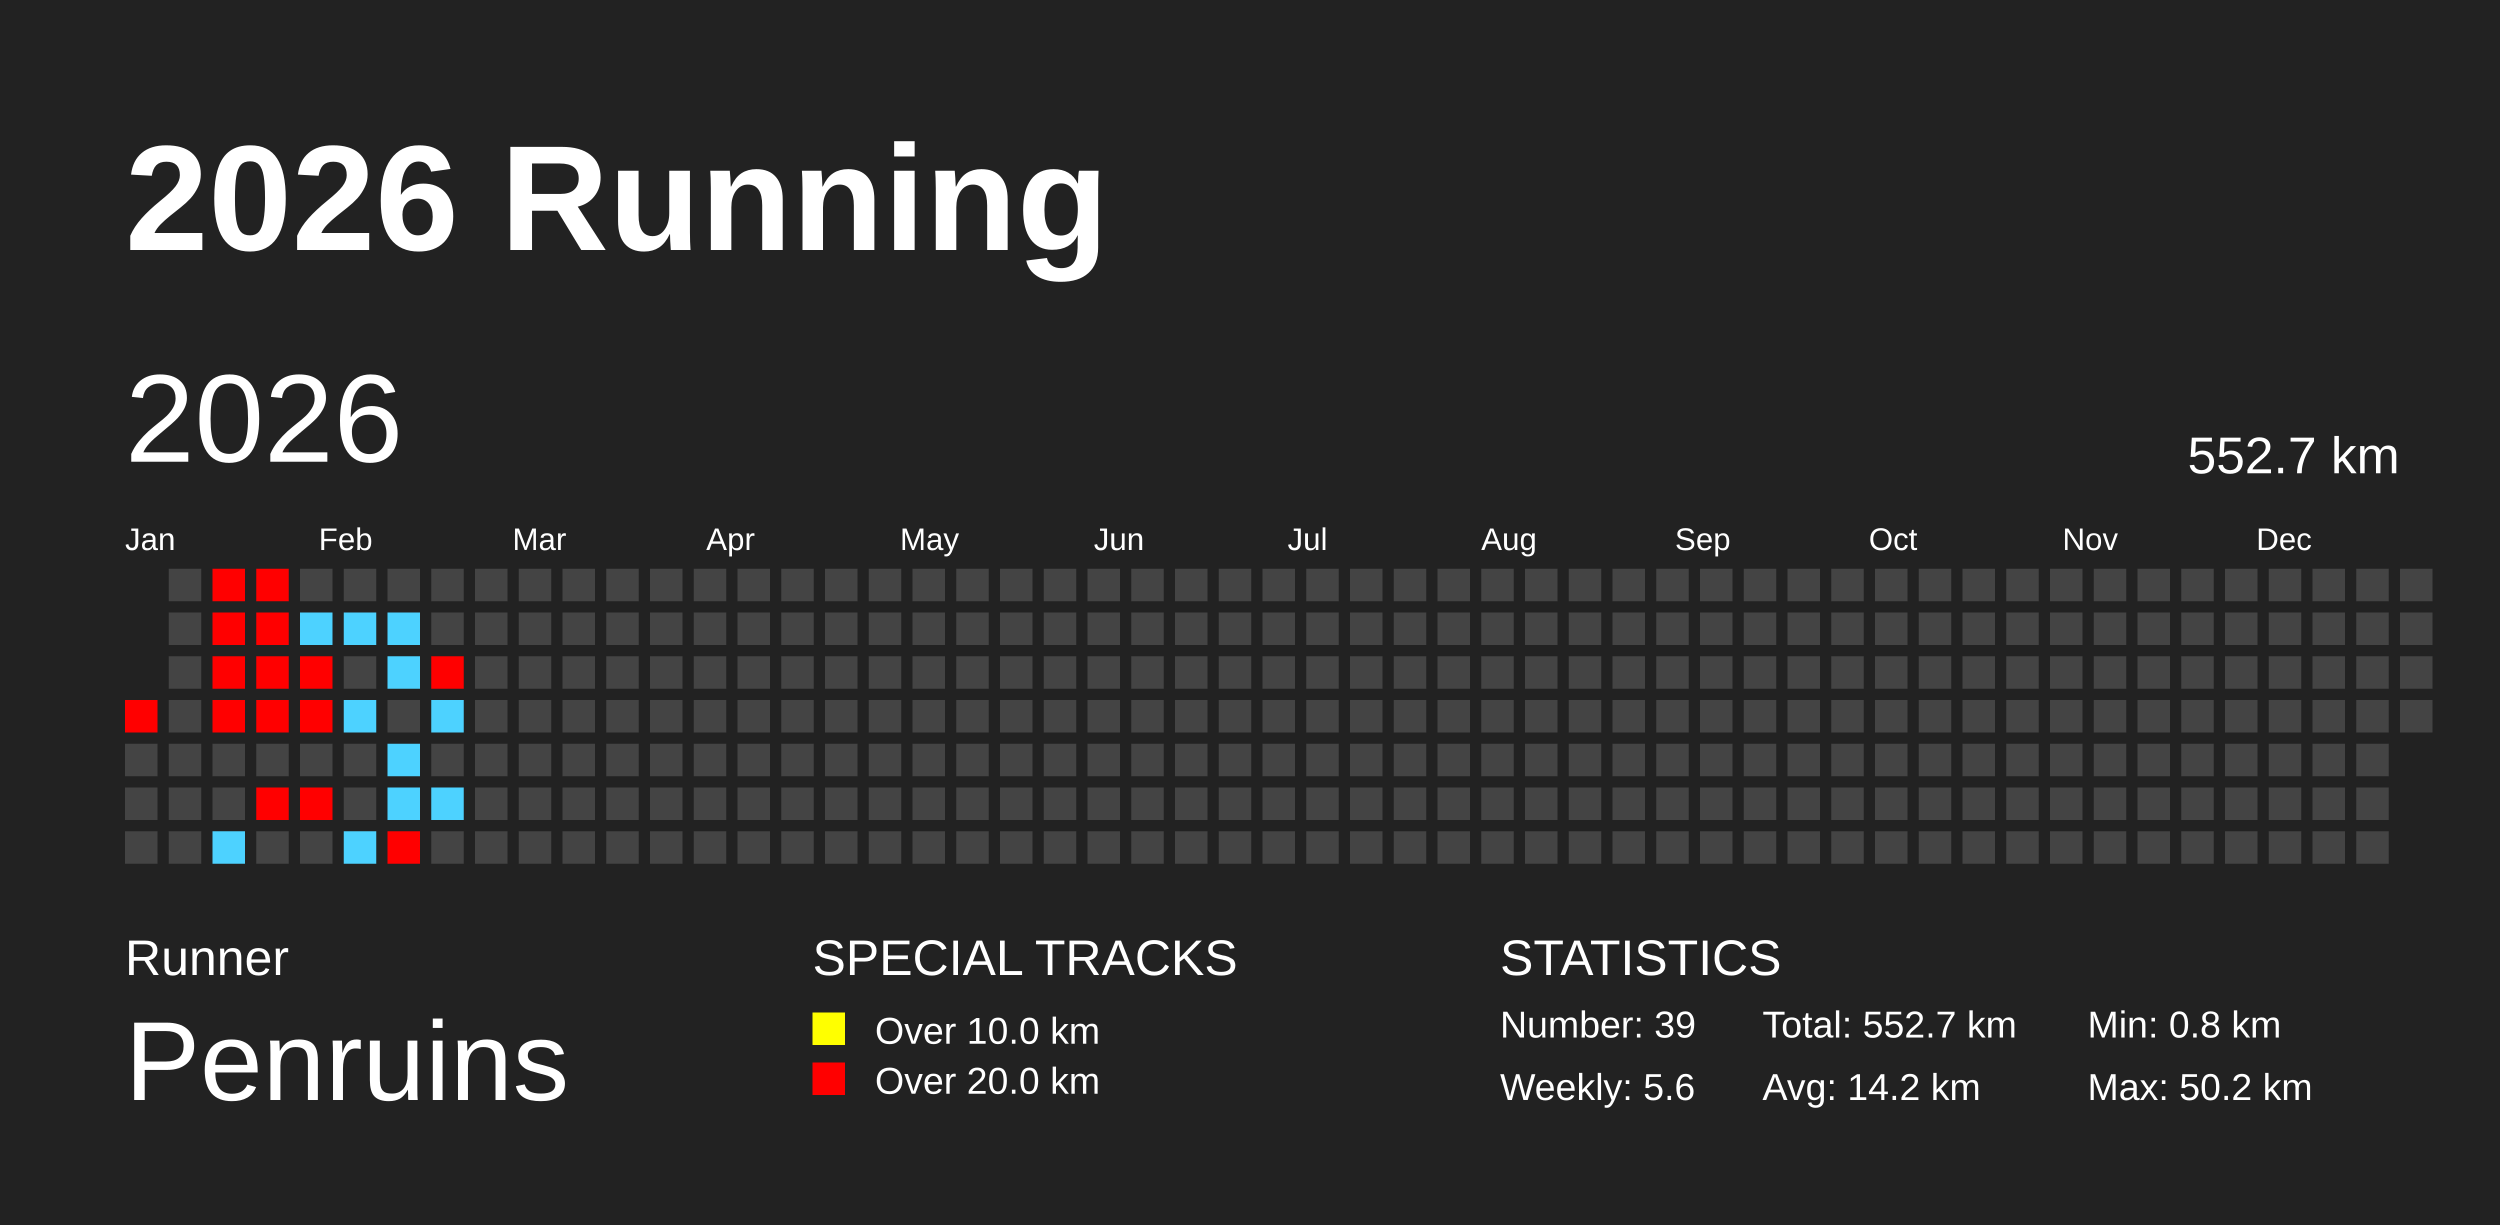
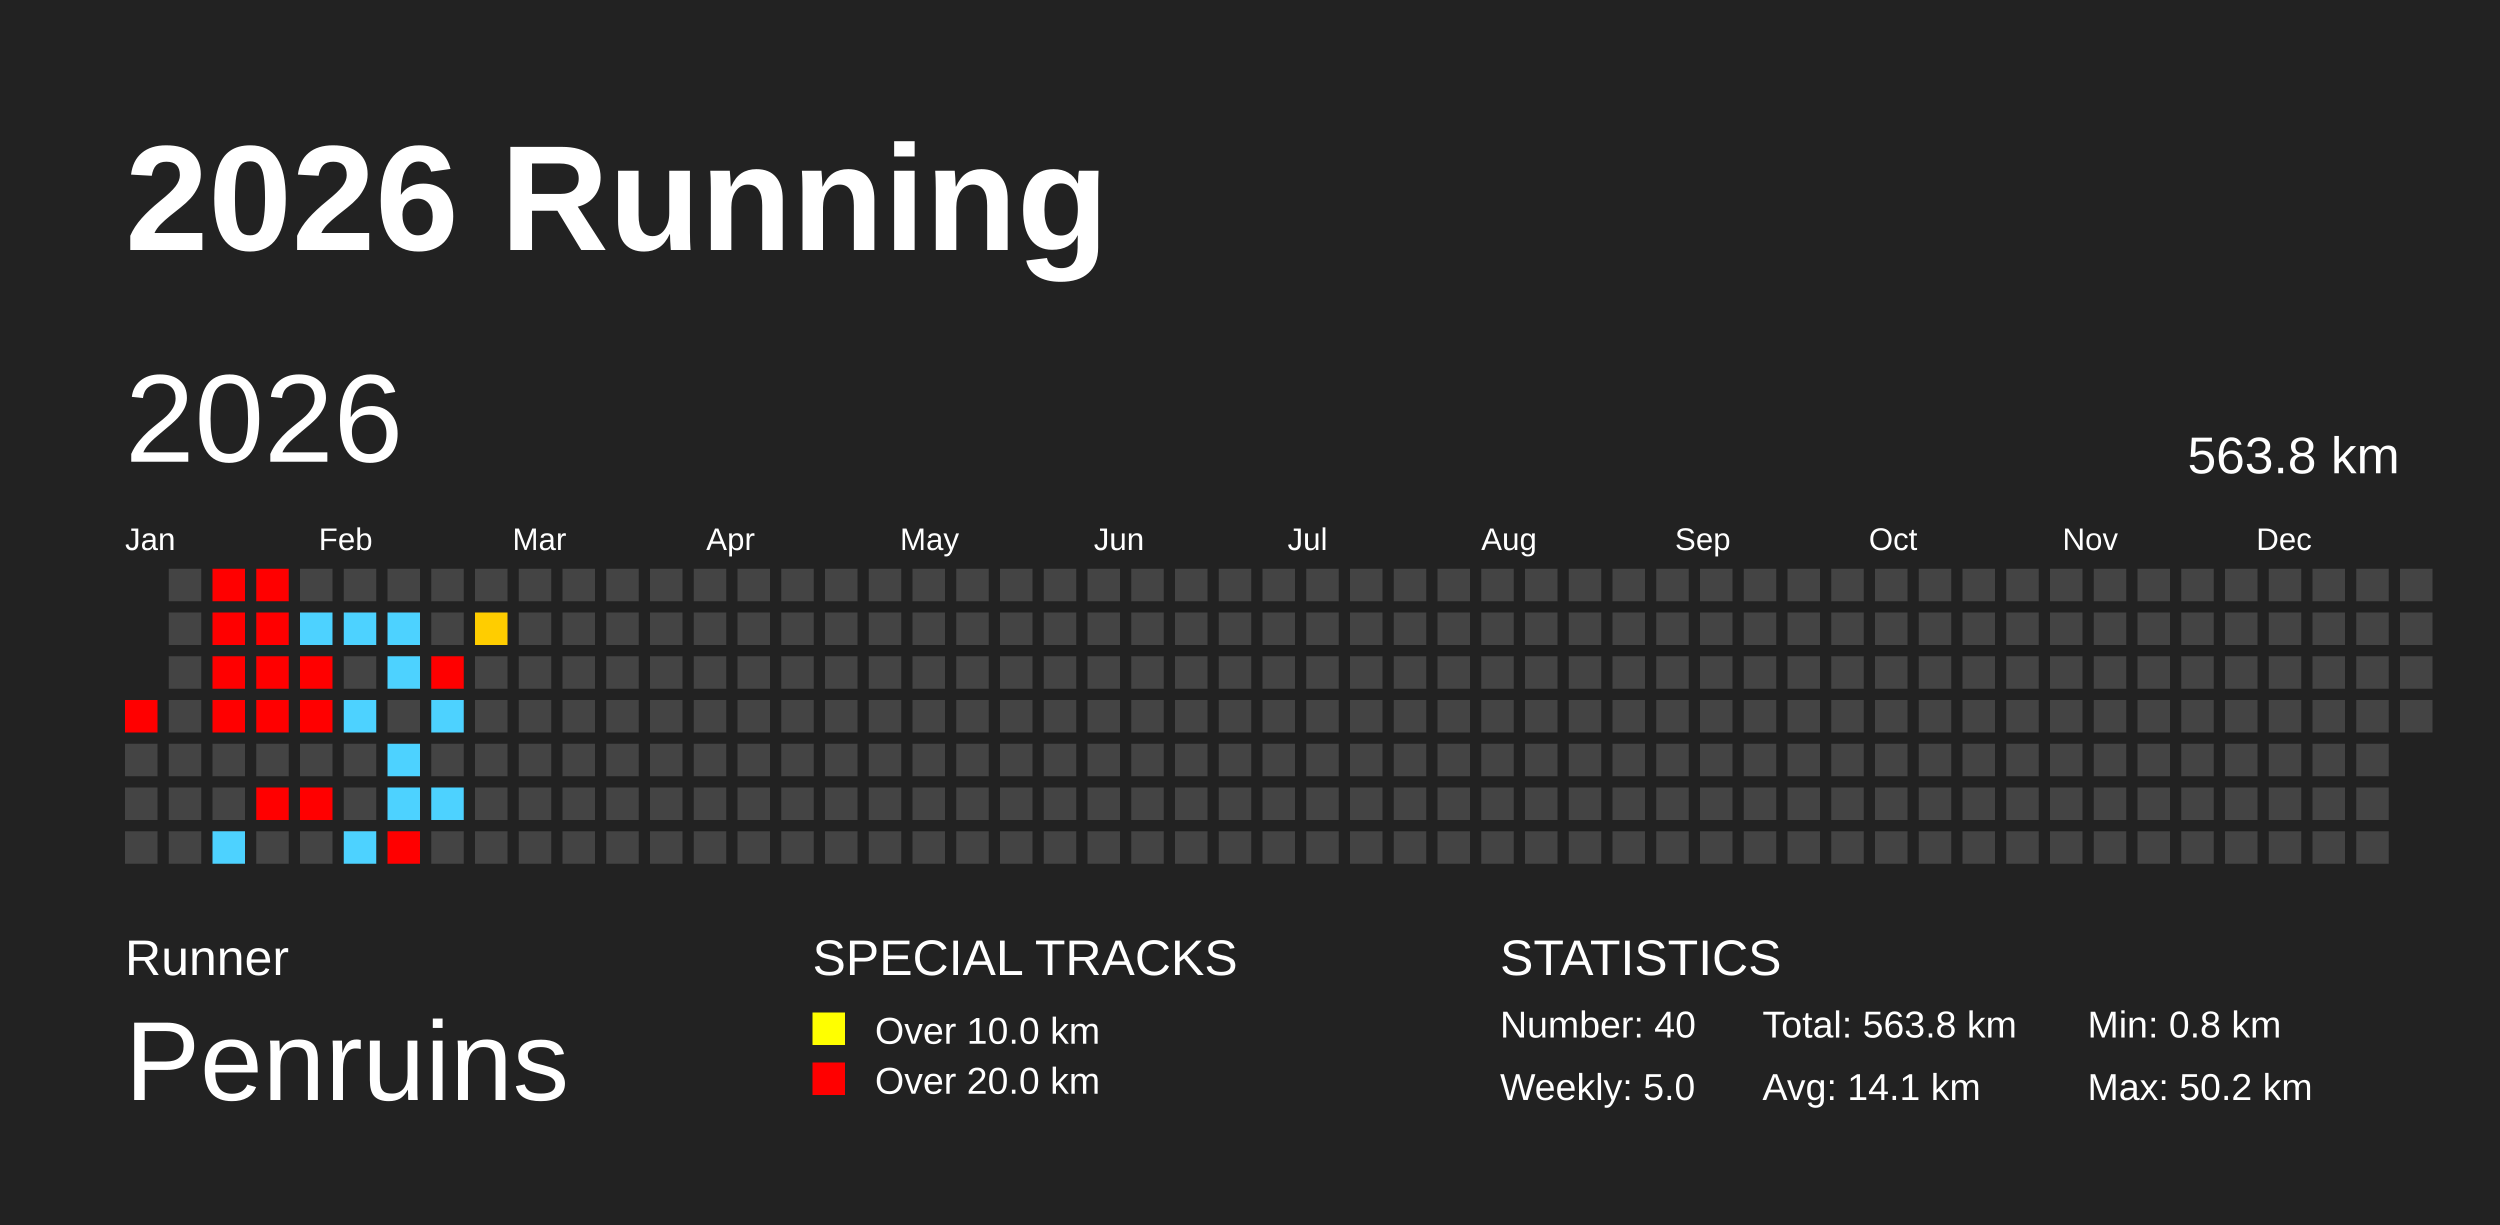
<svg xmlns="http://www.w3.org/2000/svg" baseProfile="full" height="98mm" version="1.1" viewBox="0,0,200,98" width="200mm">
  <defs />
  <rect fill="#222222" height="98" width="200" x="0" y="0" />
  <text fill="#FFFFFF" style="font-size:12px; font-family:Arial; font-weight:bold;" x="10" y="20">2026 Running</text>
  <text fill="#FFFFFF" style="font-size:4px; font-family:Arial" x="10" y="78">Runner</text>
  <text fill="#FFFFFF" style="font-size:9px; font-family:Arial" x="10" y="88">Penruins</text>
  <text fill="#FFFFFF" style="font-size:4px; font-family:Arial" x="65" y="78">SPECIAL TRACKS</text>
  <rect fill="yellow" height="2.6" width="2.6" x="65" y="81" />
  <text fill="#FFFFFF" style="font-size:3px; font-family:Arial" x="70" y="83.5">Over 10.0 km</text>
  <rect fill="red" height="2.6" width="2.6" x="65" y="85" />
  <text fill="#FFFFFF" style="font-size:3px; font-family:Arial" x="70" y="87.5">Over 20.0 km</text>
  <text fill="#FFFFFF" style="font-size:4px; font-family:Arial" x="120" y="78">STATISTICS</text>
-   <text fill="#FFFFFF" style="font-size:3px; font-family:Arial" x="120" y="83">Number: 39</text>
-   <text fill="#FFFFFF" style="font-size:3px; font-family:Arial" x="120" y="88">Weekly: 5.6</text>
-   <text fill="#FFFFFF" style="font-size:3px; font-family:Arial" x="141" y="83">Total: 552.7 km</text>
-   <text fill="#FFFFFF" style="font-size:3px; font-family:Arial" x="141" y="88">Avg: 14.2 km</text>
+   <text fill="#FFFFFF" style="font-size:3px; font-family:Arial" x="120" y="83">Number: 40</text>
+   <text fill="#FFFFFF" style="font-size:3px; font-family:Arial" x="120" y="88">Weekly: 5.0</text>
+   <text fill="#FFFFFF" style="font-size:3px; font-family:Arial" x="141" y="83">Total: 563.8 km</text>
+   <text fill="#FFFFFF" style="font-size:3px; font-family:Arial" x="141" y="88">Avg: 14.1 km</text>
  <text fill="#FFFFFF" style="font-size:3px; font-family:Arial" x="167" y="83">Min: 0.8 km</text>
  <text fill="#FFFFFF" style="font-size:3px; font-family:Arial" x="167" y="88">Max: 50.2 km</text>
  <text dominant-baseline="hanging" fill="#FFFFFF" style="font-size:10.0px; font-family:Arial;" x="10" y="30">2026</text>
-   <text dominant-baseline="hanging" fill="#FFFFFF" style="font-size:4.125px; font-family:Arial;" x="175" y="35">552.7 km</text>
+   <text dominant-baseline="hanging" fill="#FFFFFF" style="font-size:4.125px; font-family:Arial;" x="175" y="35">563.8 km</text>
  <text fill="#FFFFFF" style="font-size:2.5px; font-family:Arial" x="10.0" y="44">Jan</text>
  <text fill="#FFFFFF" style="font-size:2.5px; font-family:Arial" x="25.5" y="44">Feb</text>
  <text fill="#FFFFFF" style="font-size:2.5px; font-family:Arial" x="41.0" y="44">Mar</text>
  <text fill="#FFFFFF" style="font-size:2.5px; font-family:Arial" x="56.5" y="44">Apr</text>
  <text fill="#FFFFFF" style="font-size:2.5px; font-family:Arial" x="72.0" y="44">May</text>
  <text fill="#FFFFFF" style="font-size:2.5px; font-family:Arial" x="87.5" y="44">Jun</text>
  <text fill="#FFFFFF" style="font-size:2.5px; font-family:Arial" x="103.0" y="44">Jul</text>
  <text fill="#FFFFFF" style="font-size:2.5px; font-family:Arial" x="118.5" y="44">Aug</text>
  <text fill="#FFFFFF" style="font-size:2.5px; font-family:Arial" x="134.0" y="44">Sep</text>
  <text fill="#FFFFFF" style="font-size:2.5px; font-family:Arial" x="149.5" y="44">Oct</text>
  <text fill="#FFFFFF" style="font-size:2.5px; font-family:Arial" x="165.0" y="44">Nov</text>
  <text fill="#FFFFFF" style="font-size:2.5px; font-family:Arial" x="180.5" y="44">Dec</text>
  <rect fill="red" height="2.6" width="2.6" x="10.0" y="56.0" />
  <rect fill="#444444" height="2.6" width="2.6" x="10.0" y="59.5" />
  <rect fill="#444444" height="2.6" width="2.6" x="10.0" y="63.0" />
  <rect fill="#444444" height="2.6" width="2.6" x="10.0" y="66.5" />
  <rect fill="#444444" height="2.6" width="2.6" x="13.5" y="45.5" />
  <rect fill="#444444" height="2.6" width="2.6" x="13.5" y="49.0" />
  <rect fill="#444444" height="2.6" width="2.6" x="13.5" y="52.5" />
  <rect fill="#444444" height="2.6" width="2.6" x="13.5" y="56.0" />
  <rect fill="#444444" height="2.6" width="2.6" x="13.5" y="59.5" />
  <rect fill="#444444" height="2.6" width="2.6" x="13.5" y="63.0" />
  <rect fill="#444444" height="2.6" width="2.6" x="13.5" y="66.5" />
  <rect fill="red" height="2.6" width="2.6" x="17.0" y="45.5" />
  <rect fill="red" height="2.6" width="2.6" x="17.0" y="49.0" />
  <rect fill="red" height="2.6" width="2.6" x="17.0" y="52.5" />
  <rect fill="red" height="2.6" width="2.6" x="17.0" y="56.0" />
  <rect fill="#444444" height="2.6" width="2.6" x="17.0" y="59.5" />
  <rect fill="#444444" height="2.6" width="2.6" x="17.0" y="63.0" />
  <rect fill="#4dd2ff" height="2.6" width="2.6" x="17.0" y="66.5" />
  <rect fill="red" height="2.6" width="2.6" x="20.5" y="45.5" />
  <rect fill="red" height="2.6" width="2.6" x="20.5" y="49.0" />
  <rect fill="red" height="2.6" width="2.6" x="20.5" y="52.5" />
  <rect fill="red" height="2.6" width="2.6" x="20.5" y="56.0" />
  <rect fill="#444444" height="2.6" width="2.6" x="20.5" y="59.5" />
  <rect fill="red" height="2.6" width="2.6" x="20.5" y="63.0" />
  <rect fill="#444444" height="2.6" width="2.6" x="20.5" y="66.5" />
  <rect fill="#444444" height="2.6" width="2.6" x="24.0" y="45.5" />
  <rect fill="#4dd2ff" height="2.6" width="2.6" x="24.0" y="49.0" />
  <rect fill="red" height="2.6" width="2.6" x="24.0" y="52.5" />
  <rect fill="red" height="2.6" width="2.6" x="24.0" y="56.0" />
  <rect fill="#444444" height="2.6" width="2.6" x="24.0" y="59.5" />
  <rect fill="red" height="2.6" width="2.6" x="24.0" y="63.0" />
  <rect fill="#444444" height="2.6" width="2.6" x="24.0" y="66.5" />
  <rect fill="#444444" height="2.6" width="2.6" x="27.5" y="45.5" />
  <rect fill="#4dd2ff" height="2.6" width="2.6" x="27.5" y="49.0" />
  <rect fill="#444444" height="2.6" width="2.6" x="27.5" y="52.5" />
  <rect fill="#4dd2ff" height="2.6" width="2.6" x="27.5" y="56.0" />
  <rect fill="#444444" height="2.6" width="2.6" x="27.5" y="59.5" />
  <rect fill="#444444" height="2.6" width="2.6" x="27.5" y="63.0" />
  <rect fill="#4dd2ff" height="2.6" width="2.6" x="27.5" y="66.5" />
  <rect fill="#444444" height="2.6" width="2.6" x="31.0" y="45.5" />
  <rect fill="#4dd2ff" height="2.6" width="2.6" x="31.0" y="49.0" />
  <rect fill="#4dd2ff" height="2.6" width="2.6" x="31.0" y="52.5" />
  <rect fill="#444444" height="2.6" width="2.6" x="31.0" y="56.0" />
  <rect fill="#4dd2ff" height="2.6" width="2.6" x="31.0" y="59.5" />
  <rect fill="#4dd2ff" height="2.6" width="2.6" x="31.0" y="63.0" />
  <rect fill="red" height="2.6" width="2.6" x="31.0" y="66.5" />
  <rect fill="#444444" height="2.6" width="2.6" x="34.5" y="45.5" />
  <rect fill="#444444" height="2.6" width="2.6" x="34.5" y="49.0" />
  <rect fill="red" height="2.6" width="2.6" x="34.5" y="52.5" />
  <rect fill="#4dd2ff" height="2.6" width="2.6" x="34.5" y="56.0" />
  <rect fill="#444444" height="2.6" width="2.6" x="34.5" y="59.5" />
  <rect fill="#4dd2ff" height="2.6" width="2.6" x="34.5" y="63.0" />
  <rect fill="#444444" height="2.6" width="2.6" x="34.5" y="66.5" />
  <rect fill="#444444" height="2.6" width="2.6" x="38.0" y="45.5" />
-   <rect fill="#444444" height="2.6" width="2.6" x="38.0" y="49.0" />
+   <rect fill="#ffcd00" height="2.6" width="2.6" x="38.0" y="49.0" />
  <rect fill="#444444" height="2.6" width="2.6" x="38.0" y="52.5" />
  <rect fill="#444444" height="2.6" width="2.6" x="38.0" y="56.0" />
  <rect fill="#444444" height="2.6" width="2.6" x="38.0" y="59.5" />
  <rect fill="#444444" height="2.6" width="2.6" x="38.0" y="63.0" />
  <rect fill="#444444" height="2.6" width="2.6" x="38.0" y="66.5" />
  <rect fill="#444444" height="2.6" width="2.6" x="41.5" y="45.5" />
  <rect fill="#444444" height="2.6" width="2.6" x="41.5" y="49.0" />
  <rect fill="#444444" height="2.6" width="2.6" x="41.5" y="52.5" />
  <rect fill="#444444" height="2.6" width="2.6" x="41.5" y="56.0" />
  <rect fill="#444444" height="2.6" width="2.6" x="41.5" y="59.5" />
  <rect fill="#444444" height="2.6" width="2.6" x="41.5" y="63.0" />
  <rect fill="#444444" height="2.6" width="2.6" x="41.5" y="66.5" />
  <rect fill="#444444" height="2.6" width="2.6" x="45.0" y="45.5" />
  <rect fill="#444444" height="2.6" width="2.6" x="45.0" y="49.0" />
  <rect fill="#444444" height="2.6" width="2.6" x="45.0" y="52.5" />
  <rect fill="#444444" height="2.6" width="2.6" x="45.0" y="56.0" />
  <rect fill="#444444" height="2.6" width="2.6" x="45.0" y="59.5" />
  <rect fill="#444444" height="2.6" width="2.6" x="45.0" y="63.0" />
  <rect fill="#444444" height="2.6" width="2.6" x="45.0" y="66.5" />
  <rect fill="#444444" height="2.6" width="2.6" x="48.5" y="45.5" />
  <rect fill="#444444" height="2.6" width="2.6" x="48.5" y="49.0" />
  <rect fill="#444444" height="2.6" width="2.6" x="48.5" y="52.5" />
  <rect fill="#444444" height="2.6" width="2.6" x="48.5" y="56.0" />
  <rect fill="#444444" height="2.6" width="2.6" x="48.5" y="59.5" />
  <rect fill="#444444" height="2.6" width="2.6" x="48.5" y="63.0" />
  <rect fill="#444444" height="2.6" width="2.6" x="48.5" y="66.5" />
  <rect fill="#444444" height="2.6" width="2.6" x="52.0" y="45.5" />
  <rect fill="#444444" height="2.6" width="2.6" x="52.0" y="49.0" />
  <rect fill="#444444" height="2.6" width="2.6" x="52.0" y="52.5" />
  <rect fill="#444444" height="2.6" width="2.6" x="52.0" y="56.0" />
  <rect fill="#444444" height="2.6" width="2.6" x="52.0" y="59.5" />
  <rect fill="#444444" height="2.6" width="2.6" x="52.0" y="63.0" />
  <rect fill="#444444" height="2.6" width="2.6" x="52.0" y="66.5" />
  <rect fill="#444444" height="2.6" width="2.6" x="55.5" y="45.5" />
  <rect fill="#444444" height="2.6" width="2.6" x="55.5" y="49.0" />
  <rect fill="#444444" height="2.6" width="2.6" x="55.5" y="52.5" />
  <rect fill="#444444" height="2.6" width="2.6" x="55.5" y="56.0" />
  <rect fill="#444444" height="2.6" width="2.6" x="55.5" y="59.5" />
  <rect fill="#444444" height="2.6" width="2.6" x="55.5" y="63.0" />
  <rect fill="#444444" height="2.6" width="2.6" x="55.5" y="66.5" />
  <rect fill="#444444" height="2.6" width="2.6" x="59.0" y="45.5" />
  <rect fill="#444444" height="2.6" width="2.6" x="59.0" y="49.0" />
  <rect fill="#444444" height="2.6" width="2.6" x="59.0" y="52.5" />
  <rect fill="#444444" height="2.6" width="2.6" x="59.0" y="56.0" />
  <rect fill="#444444" height="2.6" width="2.6" x="59.0" y="59.5" />
  <rect fill="#444444" height="2.6" width="2.6" x="59.0" y="63.0" />
  <rect fill="#444444" height="2.6" width="2.6" x="59.0" y="66.5" />
  <rect fill="#444444" height="2.6" width="2.6" x="62.5" y="45.5" />
  <rect fill="#444444" height="2.6" width="2.6" x="62.5" y="49.0" />
  <rect fill="#444444" height="2.6" width="2.6" x="62.5" y="52.5" />
  <rect fill="#444444" height="2.6" width="2.6" x="62.5" y="56.0" />
  <rect fill="#444444" height="2.6" width="2.6" x="62.5" y="59.5" />
  <rect fill="#444444" height="2.6" width="2.6" x="62.5" y="63.0" />
  <rect fill="#444444" height="2.6" width="2.6" x="62.5" y="66.5" />
  <rect fill="#444444" height="2.6" width="2.6" x="66.0" y="45.5" />
  <rect fill="#444444" height="2.6" width="2.6" x="66.0" y="49.0" />
  <rect fill="#444444" height="2.6" width="2.6" x="66.0" y="52.5" />
  <rect fill="#444444" height="2.6" width="2.6" x="66.0" y="56.0" />
  <rect fill="#444444" height="2.6" width="2.6" x="66.0" y="59.5" />
  <rect fill="#444444" height="2.6" width="2.6" x="66.0" y="63.0" />
  <rect fill="#444444" height="2.6" width="2.6" x="66.0" y="66.5" />
  <rect fill="#444444" height="2.6" width="2.6" x="69.5" y="45.5" />
  <rect fill="#444444" height="2.6" width="2.6" x="69.5" y="49.0" />
  <rect fill="#444444" height="2.6" width="2.6" x="69.5" y="52.5" />
  <rect fill="#444444" height="2.6" width="2.6" x="69.5" y="56.0" />
  <rect fill="#444444" height="2.6" width="2.6" x="69.5" y="59.5" />
  <rect fill="#444444" height="2.6" width="2.6" x="69.5" y="63.0" />
  <rect fill="#444444" height="2.6" width="2.6" x="69.5" y="66.5" />
  <rect fill="#444444" height="2.6" width="2.6" x="73.0" y="45.5" />
  <rect fill="#444444" height="2.6" width="2.6" x="73.0" y="49.0" />
  <rect fill="#444444" height="2.6" width="2.6" x="73.0" y="52.5" />
  <rect fill="#444444" height="2.6" width="2.6" x="73.0" y="56.0" />
  <rect fill="#444444" height="2.6" width="2.6" x="73.0" y="59.5" />
  <rect fill="#444444" height="2.6" width="2.6" x="73.0" y="63.0" />
  <rect fill="#444444" height="2.6" width="2.6" x="73.0" y="66.5" />
  <rect fill="#444444" height="2.6" width="2.6" x="76.5" y="45.5" />
  <rect fill="#444444" height="2.6" width="2.6" x="76.5" y="49.0" />
  <rect fill="#444444" height="2.6" width="2.6" x="76.5" y="52.5" />
  <rect fill="#444444" height="2.6" width="2.6" x="76.5" y="56.0" />
  <rect fill="#444444" height="2.6" width="2.6" x="76.5" y="59.5" />
  <rect fill="#444444" height="2.6" width="2.6" x="76.5" y="63.0" />
  <rect fill="#444444" height="2.6" width="2.6" x="76.5" y="66.5" />
  <rect fill="#444444" height="2.6" width="2.6" x="80.0" y="45.5" />
  <rect fill="#444444" height="2.6" width="2.6" x="80.0" y="49.0" />
  <rect fill="#444444" height="2.6" width="2.6" x="80.0" y="52.5" />
  <rect fill="#444444" height="2.6" width="2.6" x="80.0" y="56.0" />
  <rect fill="#444444" height="2.6" width="2.6" x="80.0" y="59.5" />
  <rect fill="#444444" height="2.6" width="2.6" x="80.0" y="63.0" />
  <rect fill="#444444" height="2.6" width="2.6" x="80.0" y="66.5" />
  <rect fill="#444444" height="2.6" width="2.6" x="83.5" y="45.5" />
  <rect fill="#444444" height="2.6" width="2.6" x="83.5" y="49.0" />
  <rect fill="#444444" height="2.6" width="2.6" x="83.5" y="52.5" />
  <rect fill="#444444" height="2.6" width="2.6" x="83.5" y="56.0" />
  <rect fill="#444444" height="2.6" width="2.6" x="83.5" y="59.5" />
  <rect fill="#444444" height="2.6" width="2.6" x="83.5" y="63.0" />
  <rect fill="#444444" height="2.6" width="2.6" x="83.5" y="66.5" />
  <rect fill="#444444" height="2.6" width="2.6" x="87.0" y="45.5" />
  <rect fill="#444444" height="2.6" width="2.6" x="87.0" y="49.0" />
  <rect fill="#444444" height="2.6" width="2.6" x="87.0" y="52.5" />
  <rect fill="#444444" height="2.6" width="2.6" x="87.0" y="56.0" />
  <rect fill="#444444" height="2.6" width="2.6" x="87.0" y="59.5" />
  <rect fill="#444444" height="2.6" width="2.6" x="87.0" y="63.0" />
  <rect fill="#444444" height="2.6" width="2.6" x="87.0" y="66.5" />
  <rect fill="#444444" height="2.6" width="2.6" x="90.5" y="45.5" />
  <rect fill="#444444" height="2.6" width="2.6" x="90.5" y="49.0" />
  <rect fill="#444444" height="2.6" width="2.6" x="90.5" y="52.5" />
  <rect fill="#444444" height="2.6" width="2.6" x="90.5" y="56.0" />
  <rect fill="#444444" height="2.6" width="2.6" x="90.5" y="59.5" />
  <rect fill="#444444" height="2.6" width="2.6" x="90.5" y="63.0" />
  <rect fill="#444444" height="2.6" width="2.6" x="90.5" y="66.5" />
  <rect fill="#444444" height="2.6" width="2.6" x="94.0" y="45.5" />
  <rect fill="#444444" height="2.6" width="2.6" x="94.0" y="49.0" />
  <rect fill="#444444" height="2.6" width="2.6" x="94.0" y="52.5" />
  <rect fill="#444444" height="2.6" width="2.6" x="94.0" y="56.0" />
  <rect fill="#444444" height="2.6" width="2.6" x="94.0" y="59.5" />
  <rect fill="#444444" height="2.6" width="2.6" x="94.0" y="63.0" />
  <rect fill="#444444" height="2.6" width="2.6" x="94.0" y="66.5" />
  <rect fill="#444444" height="2.6" width="2.6" x="97.5" y="45.5" />
  <rect fill="#444444" height="2.6" width="2.6" x="97.5" y="49.0" />
  <rect fill="#444444" height="2.6" width="2.6" x="97.5" y="52.5" />
  <rect fill="#444444" height="2.6" width="2.6" x="97.5" y="56.0" />
  <rect fill="#444444" height="2.6" width="2.6" x="97.5" y="59.5" />
  <rect fill="#444444" height="2.6" width="2.6" x="97.5" y="63.0" />
  <rect fill="#444444" height="2.6" width="2.6" x="97.5" y="66.5" />
  <rect fill="#444444" height="2.6" width="2.6" x="101.0" y="45.5" />
  <rect fill="#444444" height="2.6" width="2.6" x="101.0" y="49.0" />
  <rect fill="#444444" height="2.6" width="2.6" x="101.0" y="52.5" />
  <rect fill="#444444" height="2.6" width="2.6" x="101.0" y="56.0" />
  <rect fill="#444444" height="2.6" width="2.6" x="101.0" y="59.5" />
  <rect fill="#444444" height="2.6" width="2.6" x="101.0" y="63.0" />
  <rect fill="#444444" height="2.6" width="2.6" x="101.0" y="66.5" />
  <rect fill="#444444" height="2.6" width="2.6" x="104.5" y="45.5" />
  <rect fill="#444444" height="2.6" width="2.6" x="104.5" y="49.0" />
  <rect fill="#444444" height="2.6" width="2.6" x="104.5" y="52.5" />
  <rect fill="#444444" height="2.6" width="2.6" x="104.5" y="56.0" />
  <rect fill="#444444" height="2.6" width="2.6" x="104.5" y="59.5" />
  <rect fill="#444444" height="2.6" width="2.6" x="104.5" y="63.0" />
  <rect fill="#444444" height="2.6" width="2.6" x="104.5" y="66.5" />
  <rect fill="#444444" height="2.6" width="2.6" x="108.0" y="45.5" />
  <rect fill="#444444" height="2.6" width="2.6" x="108.0" y="49.0" />
  <rect fill="#444444" height="2.6" width="2.6" x="108.0" y="52.5" />
  <rect fill="#444444" height="2.6" width="2.6" x="108.0" y="56.0" />
  <rect fill="#444444" height="2.6" width="2.6" x="108.0" y="59.5" />
  <rect fill="#444444" height="2.6" width="2.6" x="108.0" y="63.0" />
  <rect fill="#444444" height="2.6" width="2.6" x="108.0" y="66.5" />
  <rect fill="#444444" height="2.6" width="2.6" x="111.5" y="45.5" />
  <rect fill="#444444" height="2.6" width="2.6" x="111.5" y="49.0" />
  <rect fill="#444444" height="2.6" width="2.6" x="111.5" y="52.5" />
  <rect fill="#444444" height="2.6" width="2.6" x="111.5" y="56.0" />
  <rect fill="#444444" height="2.6" width="2.6" x="111.5" y="59.5" />
  <rect fill="#444444" height="2.6" width="2.6" x="111.5" y="63.0" />
  <rect fill="#444444" height="2.6" width="2.6" x="111.5" y="66.5" />
  <rect fill="#444444" height="2.6" width="2.6" x="115.0" y="45.5" />
  <rect fill="#444444" height="2.6" width="2.6" x="115.0" y="49.0" />
  <rect fill="#444444" height="2.6" width="2.6" x="115.0" y="52.5" />
  <rect fill="#444444" height="2.6" width="2.6" x="115.0" y="56.0" />
  <rect fill="#444444" height="2.6" width="2.6" x="115.0" y="59.5" />
  <rect fill="#444444" height="2.6" width="2.6" x="115.0" y="63.0" />
  <rect fill="#444444" height="2.6" width="2.6" x="115.0" y="66.5" />
  <rect fill="#444444" height="2.6" width="2.6" x="118.5" y="45.5" />
  <rect fill="#444444" height="2.6" width="2.6" x="118.5" y="49.0" />
  <rect fill="#444444" height="2.6" width="2.6" x="118.5" y="52.5" />
  <rect fill="#444444" height="2.6" width="2.6" x="118.5" y="56.0" />
  <rect fill="#444444" height="2.6" width="2.6" x="118.5" y="59.5" />
  <rect fill="#444444" height="2.6" width="2.6" x="118.5" y="63.0" />
  <rect fill="#444444" height="2.6" width="2.6" x="118.5" y="66.5" />
  <rect fill="#444444" height="2.6" width="2.6" x="122.0" y="45.5" />
  <rect fill="#444444" height="2.6" width="2.6" x="122.0" y="49.0" />
  <rect fill="#444444" height="2.6" width="2.6" x="122.0" y="52.5" />
  <rect fill="#444444" height="2.6" width="2.6" x="122.0" y="56.0" />
  <rect fill="#444444" height="2.6" width="2.6" x="122.0" y="59.5" />
  <rect fill="#444444" height="2.6" width="2.6" x="122.0" y="63.0" />
  <rect fill="#444444" height="2.6" width="2.6" x="122.0" y="66.5" />
  <rect fill="#444444" height="2.6" width="2.6" x="125.5" y="45.5" />
  <rect fill="#444444" height="2.6" width="2.6" x="125.5" y="49.0" />
  <rect fill="#444444" height="2.6" width="2.6" x="125.5" y="52.5" />
  <rect fill="#444444" height="2.6" width="2.6" x="125.5" y="56.0" />
  <rect fill="#444444" height="2.6" width="2.6" x="125.5" y="59.5" />
  <rect fill="#444444" height="2.6" width="2.6" x="125.5" y="63.0" />
  <rect fill="#444444" height="2.6" width="2.6" x="125.5" y="66.5" />
  <rect fill="#444444" height="2.6" width="2.6" x="129.0" y="45.5" />
  <rect fill="#444444" height="2.6" width="2.6" x="129.0" y="49.0" />
  <rect fill="#444444" height="2.6" width="2.6" x="129.0" y="52.5" />
  <rect fill="#444444" height="2.6" width="2.6" x="129.0" y="56.0" />
  <rect fill="#444444" height="2.6" width="2.6" x="129.0" y="59.5" />
  <rect fill="#444444" height="2.6" width="2.6" x="129.0" y="63.0" />
  <rect fill="#444444" height="2.6" width="2.6" x="129.0" y="66.5" />
  <rect fill="#444444" height="2.6" width="2.6" x="132.5" y="45.5" />
  <rect fill="#444444" height="2.6" width="2.6" x="132.5" y="49.0" />
  <rect fill="#444444" height="2.6" width="2.6" x="132.5" y="52.5" />
  <rect fill="#444444" height="2.6" width="2.6" x="132.5" y="56.0" />
  <rect fill="#444444" height="2.6" width="2.6" x="132.5" y="59.5" />
  <rect fill="#444444" height="2.6" width="2.6" x="132.5" y="63.0" />
  <rect fill="#444444" height="2.6" width="2.6" x="132.5" y="66.5" />
  <rect fill="#444444" height="2.6" width="2.6" x="136.0" y="45.5" />
  <rect fill="#444444" height="2.6" width="2.6" x="136.0" y="49.0" />
  <rect fill="#444444" height="2.6" width="2.6" x="136.0" y="52.5" />
  <rect fill="#444444" height="2.6" width="2.6" x="136.0" y="56.0" />
  <rect fill="#444444" height="2.6" width="2.6" x="136.0" y="59.5" />
  <rect fill="#444444" height="2.6" width="2.6" x="136.0" y="63.0" />
  <rect fill="#444444" height="2.6" width="2.6" x="136.0" y="66.5" />
  <rect fill="#444444" height="2.6" width="2.6" x="139.5" y="45.5" />
  <rect fill="#444444" height="2.6" width="2.6" x="139.5" y="49.0" />
  <rect fill="#444444" height="2.6" width="2.6" x="139.5" y="52.5" />
  <rect fill="#444444" height="2.6" width="2.6" x="139.5" y="56.0" />
  <rect fill="#444444" height="2.6" width="2.6" x="139.5" y="59.5" />
  <rect fill="#444444" height="2.6" width="2.6" x="139.5" y="63.0" />
  <rect fill="#444444" height="2.6" width="2.6" x="139.5" y="66.5" />
  <rect fill="#444444" height="2.6" width="2.6" x="143.0" y="45.5" />
  <rect fill="#444444" height="2.6" width="2.6" x="143.0" y="49.0" />
  <rect fill="#444444" height="2.6" width="2.6" x="143.0" y="52.5" />
  <rect fill="#444444" height="2.6" width="2.6" x="143.0" y="56.0" />
  <rect fill="#444444" height="2.6" width="2.6" x="143.0" y="59.5" />
  <rect fill="#444444" height="2.6" width="2.6" x="143.0" y="63.0" />
  <rect fill="#444444" height="2.6" width="2.6" x="143.0" y="66.5" />
  <rect fill="#444444" height="2.6" width="2.6" x="146.5" y="45.5" />
  <rect fill="#444444" height="2.6" width="2.6" x="146.5" y="49.0" />
  <rect fill="#444444" height="2.6" width="2.6" x="146.5" y="52.5" />
  <rect fill="#444444" height="2.6" width="2.6" x="146.5" y="56.0" />
  <rect fill="#444444" height="2.6" width="2.6" x="146.5" y="59.5" />
  <rect fill="#444444" height="2.6" width="2.6" x="146.5" y="63.0" />
  <rect fill="#444444" height="2.6" width="2.6" x="146.5" y="66.5" />
  <rect fill="#444444" height="2.6" width="2.6" x="150.0" y="45.5" />
  <rect fill="#444444" height="2.6" width="2.6" x="150.0" y="49.0" />
  <rect fill="#444444" height="2.6" width="2.6" x="150.0" y="52.5" />
  <rect fill="#444444" height="2.6" width="2.6" x="150.0" y="56.0" />
  <rect fill="#444444" height="2.6" width="2.6" x="150.0" y="59.5" />
  <rect fill="#444444" height="2.6" width="2.6" x="150.0" y="63.0" />
  <rect fill="#444444" height="2.6" width="2.6" x="150.0" y="66.5" />
  <rect fill="#444444" height="2.6" width="2.6" x="153.5" y="45.5" />
  <rect fill="#444444" height="2.6" width="2.6" x="153.5" y="49.0" />
  <rect fill="#444444" height="2.6" width="2.6" x="153.5" y="52.5" />
  <rect fill="#444444" height="2.6" width="2.6" x="153.5" y="56.0" />
  <rect fill="#444444" height="2.6" width="2.6" x="153.5" y="59.5" />
  <rect fill="#444444" height="2.6" width="2.6" x="153.5" y="63.0" />
  <rect fill="#444444" height="2.6" width="2.6" x="153.5" y="66.5" />
  <rect fill="#444444" height="2.6" width="2.6" x="157.0" y="45.5" />
  <rect fill="#444444" height="2.6" width="2.6" x="157.0" y="49.0" />
  <rect fill="#444444" height="2.6" width="2.6" x="157.0" y="52.5" />
  <rect fill="#444444" height="2.6" width="2.6" x="157.0" y="56.0" />
  <rect fill="#444444" height="2.6" width="2.6" x="157.0" y="59.5" />
  <rect fill="#444444" height="2.6" width="2.6" x="157.0" y="63.0" />
  <rect fill="#444444" height="2.6" width="2.6" x="157.0" y="66.5" />
  <rect fill="#444444" height="2.6" width="2.6" x="160.5" y="45.5" />
  <rect fill="#444444" height="2.6" width="2.6" x="160.5" y="49.0" />
  <rect fill="#444444" height="2.6" width="2.6" x="160.5" y="52.5" />
  <rect fill="#444444" height="2.6" width="2.6" x="160.5" y="56.0" />
  <rect fill="#444444" height="2.6" width="2.6" x="160.5" y="59.5" />
  <rect fill="#444444" height="2.6" width="2.6" x="160.5" y="63.0" />
  <rect fill="#444444" height="2.6" width="2.6" x="160.5" y="66.5" />
  <rect fill="#444444" height="2.6" width="2.6" x="164.0" y="45.5" />
  <rect fill="#444444" height="2.6" width="2.6" x="164.0" y="49.0" />
  <rect fill="#444444" height="2.6" width="2.6" x="164.0" y="52.5" />
  <rect fill="#444444" height="2.6" width="2.6" x="164.0" y="56.0" />
  <rect fill="#444444" height="2.6" width="2.6" x="164.0" y="59.5" />
  <rect fill="#444444" height="2.6" width="2.6" x="164.0" y="63.0" />
  <rect fill="#444444" height="2.6" width="2.6" x="164.0" y="66.5" />
  <rect fill="#444444" height="2.6" width="2.6" x="167.5" y="45.5" />
  <rect fill="#444444" height="2.6" width="2.6" x="167.5" y="49.0" />
  <rect fill="#444444" height="2.6" width="2.6" x="167.5" y="52.5" />
  <rect fill="#444444" height="2.6" width="2.6" x="167.5" y="56.0" />
  <rect fill="#444444" height="2.6" width="2.6" x="167.5" y="59.5" />
  <rect fill="#444444" height="2.6" width="2.6" x="167.5" y="63.0" />
  <rect fill="#444444" height="2.6" width="2.6" x="167.5" y="66.5" />
  <rect fill="#444444" height="2.6" width="2.6" x="171.0" y="45.5" />
  <rect fill="#444444" height="2.6" width="2.6" x="171.0" y="49.0" />
  <rect fill="#444444" height="2.6" width="2.6" x="171.0" y="52.5" />
  <rect fill="#444444" height="2.6" width="2.6" x="171.0" y="56.0" />
  <rect fill="#444444" height="2.6" width="2.6" x="171.0" y="59.5" />
  <rect fill="#444444" height="2.6" width="2.6" x="171.0" y="63.0" />
  <rect fill="#444444" height="2.6" width="2.6" x="171.0" y="66.5" />
  <rect fill="#444444" height="2.6" width="2.6" x="174.5" y="45.5" />
  <rect fill="#444444" height="2.6" width="2.6" x="174.5" y="49.0" />
  <rect fill="#444444" height="2.6" width="2.6" x="174.5" y="52.5" />
  <rect fill="#444444" height="2.6" width="2.6" x="174.5" y="56.0" />
  <rect fill="#444444" height="2.6" width="2.6" x="174.5" y="59.5" />
  <rect fill="#444444" height="2.6" width="2.6" x="174.5" y="63.0" />
  <rect fill="#444444" height="2.6" width="2.6" x="174.5" y="66.5" />
  <rect fill="#444444" height="2.6" width="2.6" x="178.0" y="45.5" />
  <rect fill="#444444" height="2.6" width="2.6" x="178.0" y="49.0" />
  <rect fill="#444444" height="2.6" width="2.6" x="178.0" y="52.5" />
  <rect fill="#444444" height="2.6" width="2.6" x="178.0" y="56.0" />
  <rect fill="#444444" height="2.6" width="2.6" x="178.0" y="59.5" />
  <rect fill="#444444" height="2.6" width="2.6" x="178.0" y="63.0" />
  <rect fill="#444444" height="2.6" width="2.6" x="178.0" y="66.5" />
  <rect fill="#444444" height="2.6" width="2.6" x="181.5" y="45.5" />
  <rect fill="#444444" height="2.6" width="2.6" x="181.5" y="49.0" />
  <rect fill="#444444" height="2.6" width="2.6" x="181.5" y="52.5" />
  <rect fill="#444444" height="2.6" width="2.6" x="181.5" y="56.0" />
  <rect fill="#444444" height="2.6" width="2.6" x="181.5" y="59.5" />
  <rect fill="#444444" height="2.6" width="2.6" x="181.5" y="63.0" />
  <rect fill="#444444" height="2.6" width="2.6" x="181.5" y="66.5" />
  <rect fill="#444444" height="2.6" width="2.6" x="185.0" y="45.5" />
  <rect fill="#444444" height="2.6" width="2.6" x="185.0" y="49.0" />
  <rect fill="#444444" height="2.6" width="2.6" x="185.0" y="52.5" />
  <rect fill="#444444" height="2.6" width="2.6" x="185.0" y="56.0" />
  <rect fill="#444444" height="2.6" width="2.6" x="185.0" y="59.5" />
  <rect fill="#444444" height="2.6" width="2.6" x="185.0" y="63.0" />
  <rect fill="#444444" height="2.6" width="2.6" x="185.0" y="66.5" />
  <rect fill="#444444" height="2.6" width="2.6" x="188.5" y="45.5" />
  <rect fill="#444444" height="2.6" width="2.6" x="188.5" y="49.0" />
  <rect fill="#444444" height="2.6" width="2.6" x="188.5" y="52.5" />
  <rect fill="#444444" height="2.6" width="2.6" x="188.5" y="56.0" />
  <rect fill="#444444" height="2.6" width="2.6" x="188.5" y="59.5" />
  <rect fill="#444444" height="2.6" width="2.6" x="188.5" y="63.0" />
  <rect fill="#444444" height="2.6" width="2.6" x="188.5" y="66.5" />
  <rect fill="#444444" height="2.6" width="2.6" x="192.0" y="45.5" />
  <rect fill="#444444" height="2.6" width="2.6" x="192.0" y="49.0" />
  <rect fill="#444444" height="2.6" width="2.6" x="192.0" y="52.5" />
  <rect fill="#444444" height="2.6" width="2.6" x="192.0" y="56.0" />
</svg>
